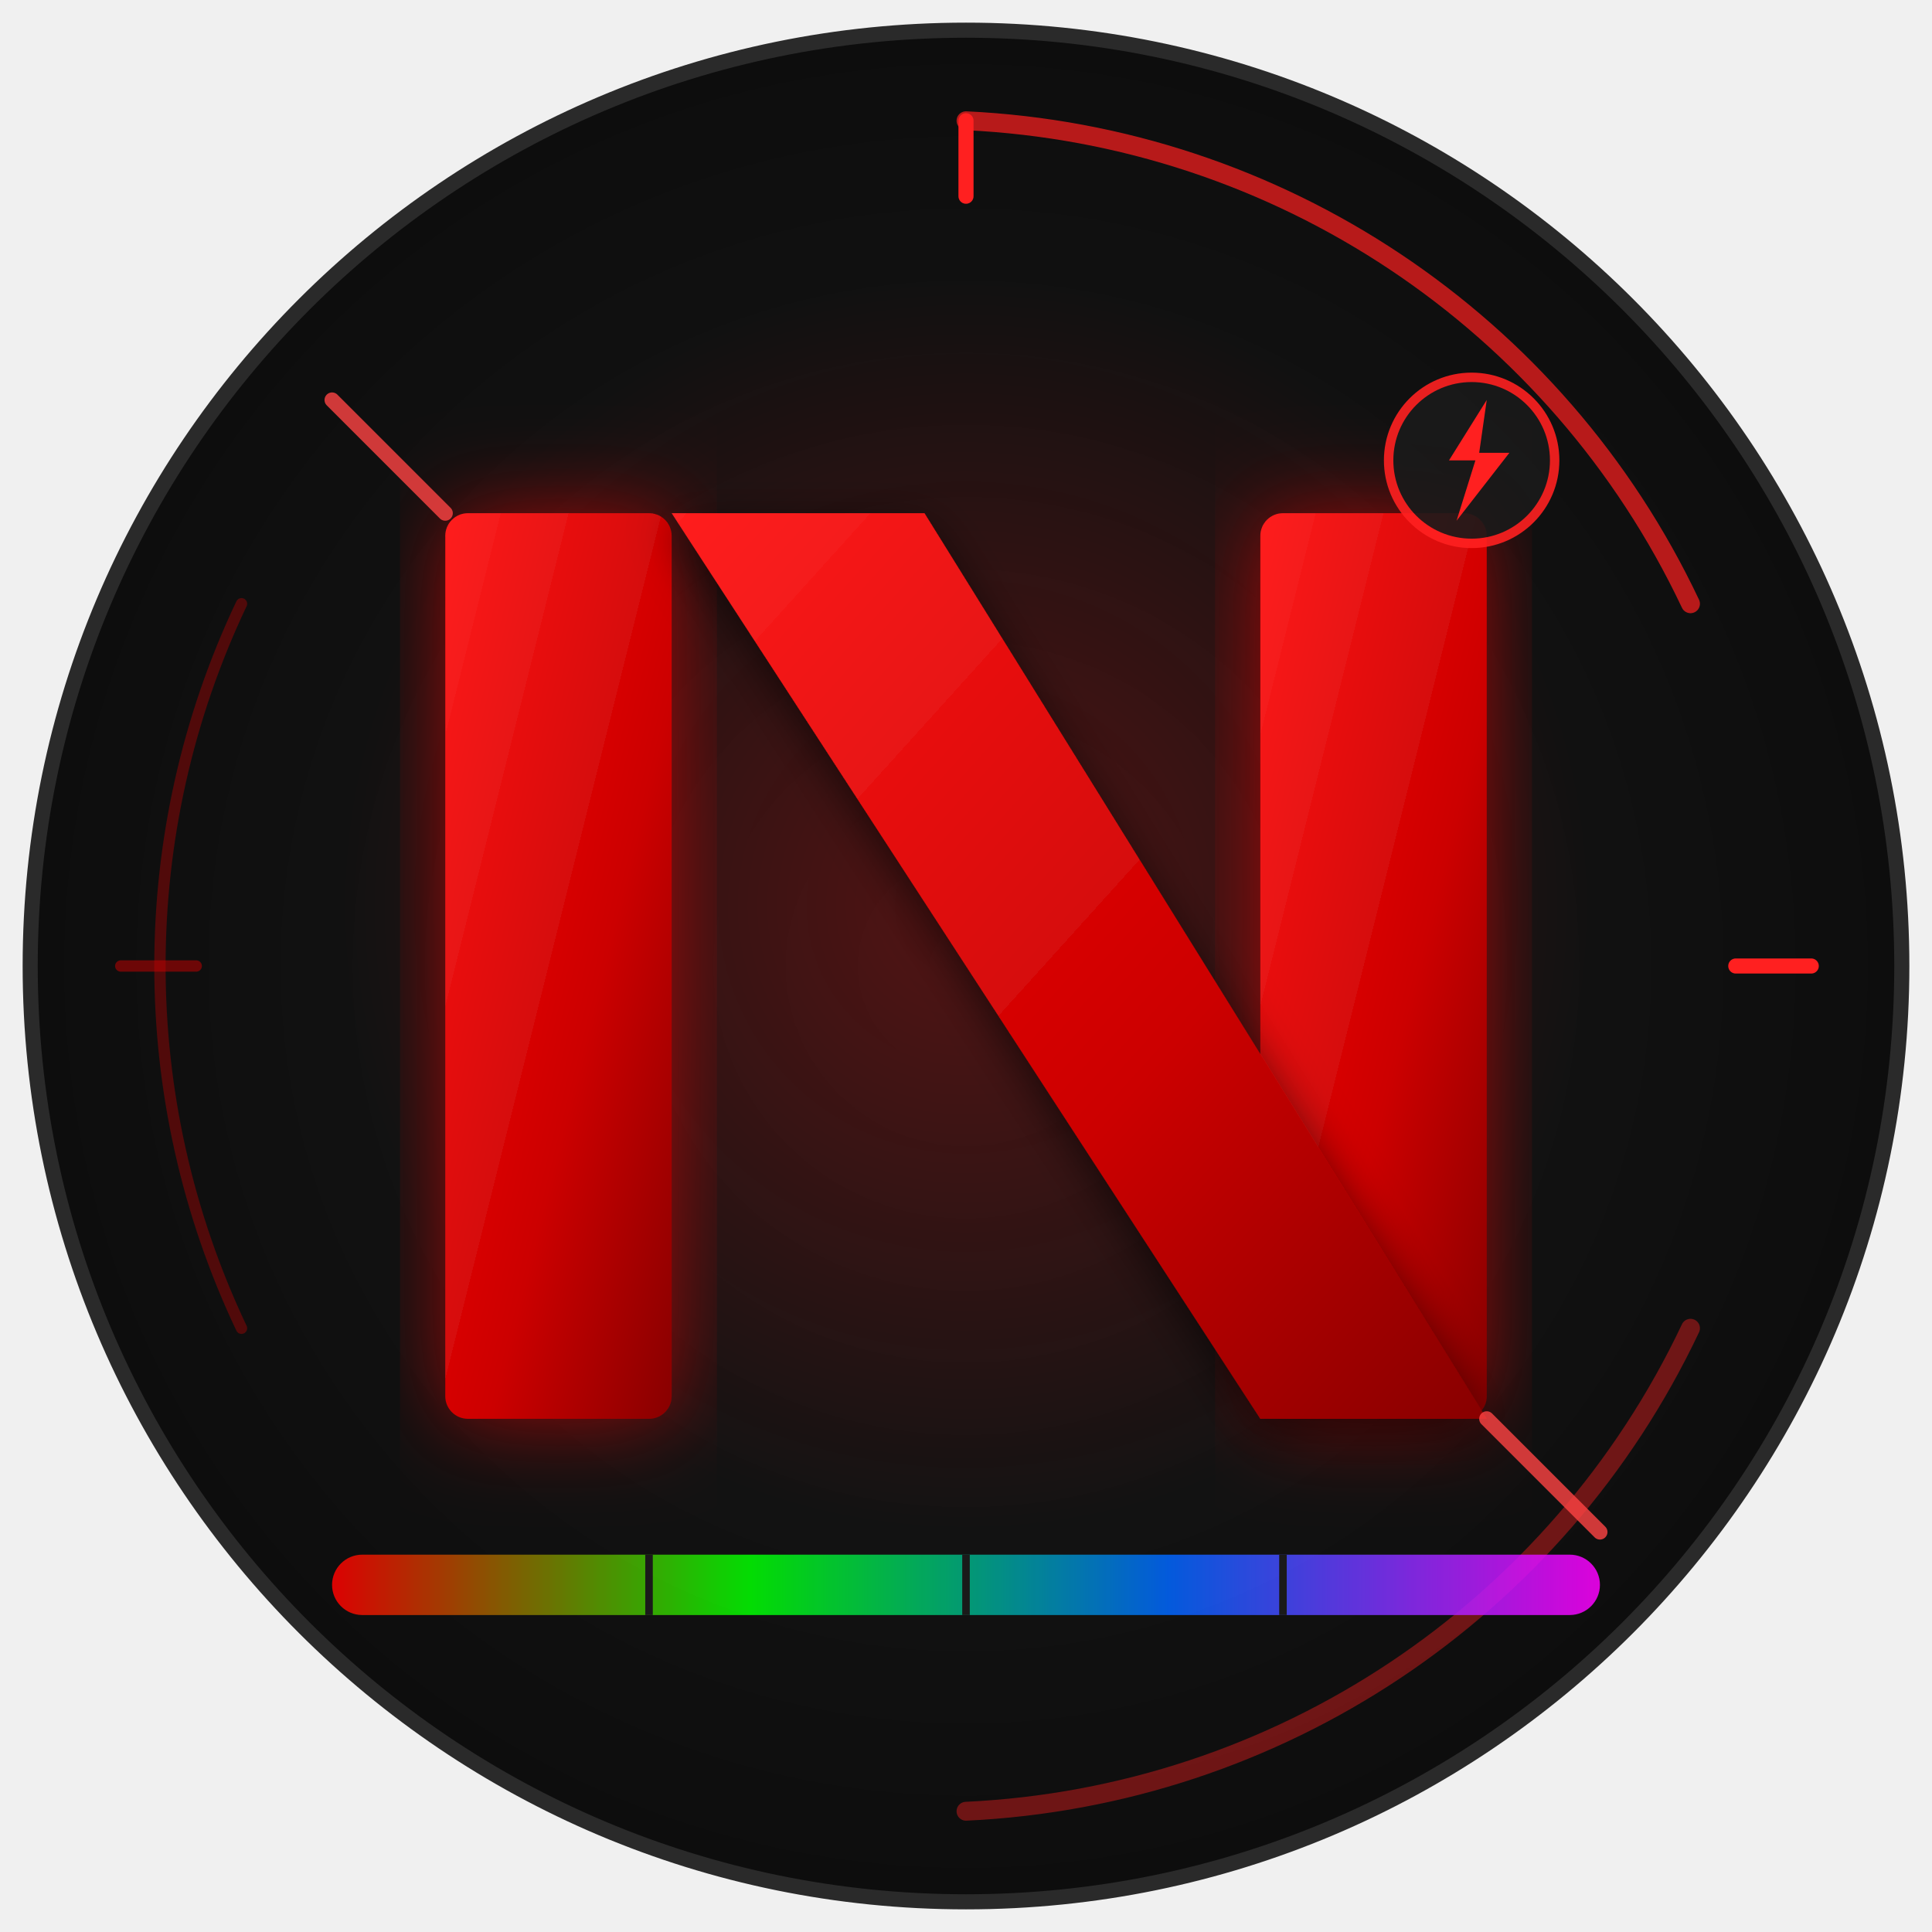
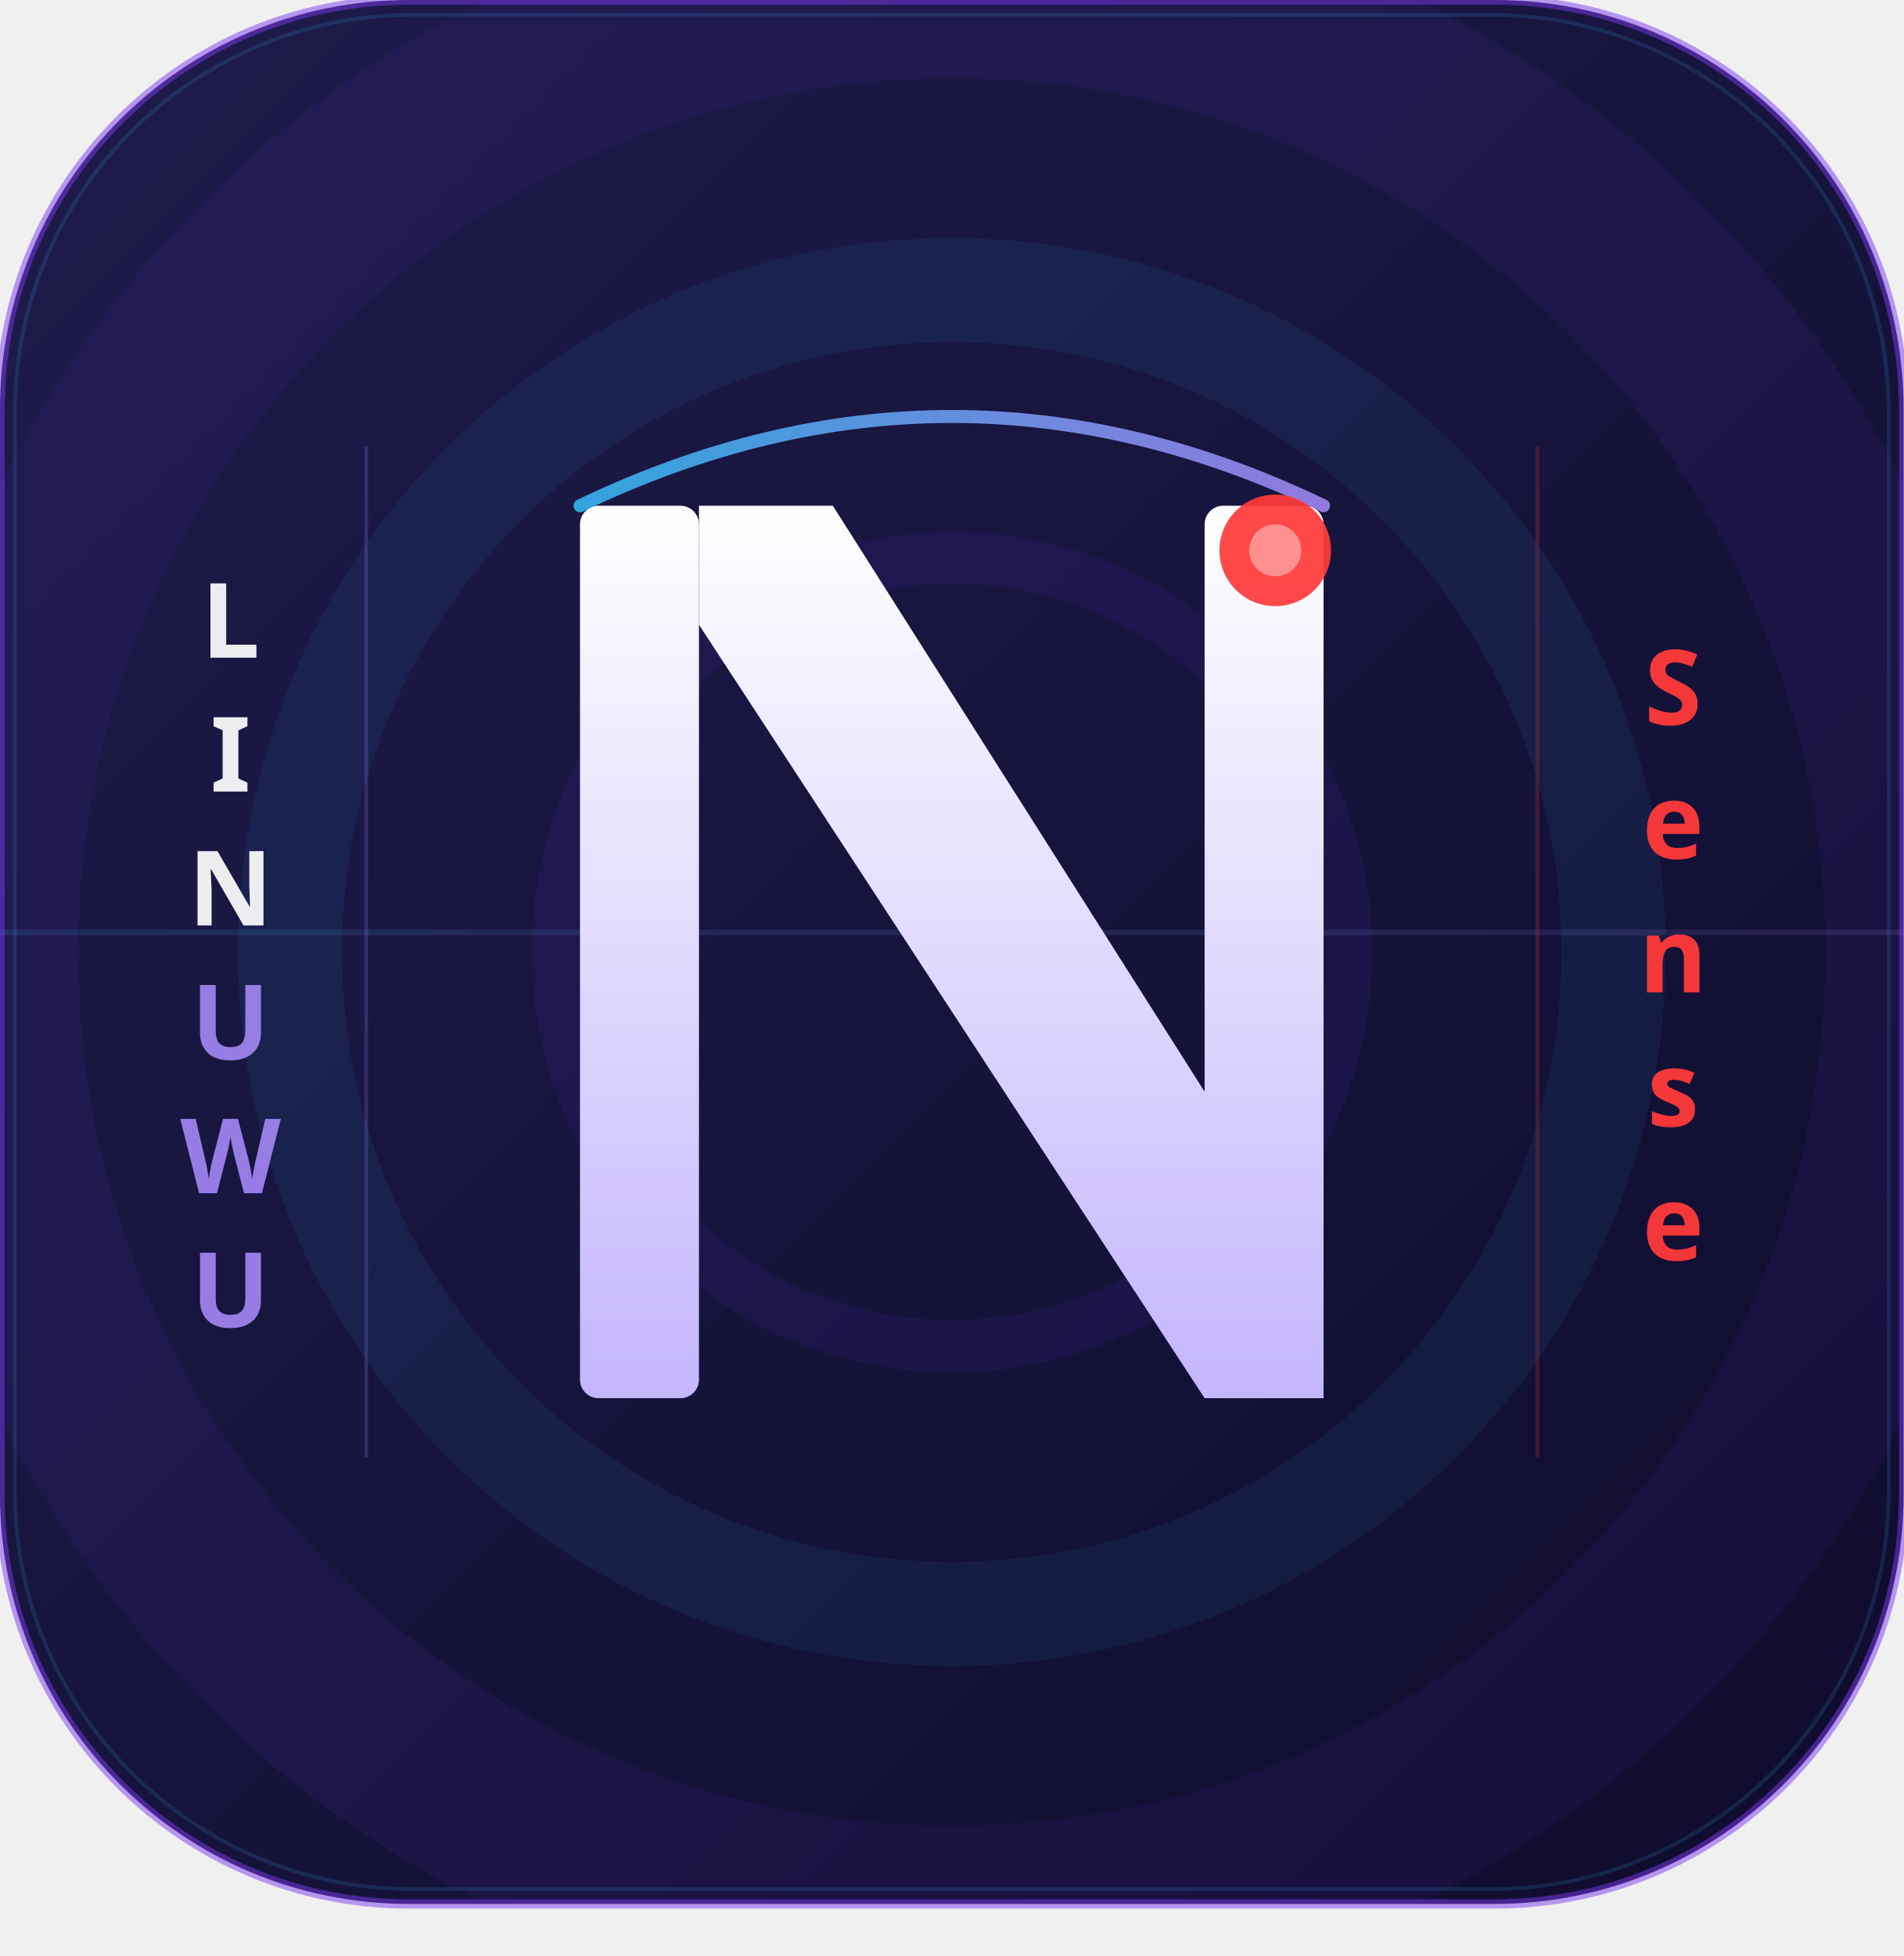
- <svg xmlns="http://www.w3.org/2000/svg" viewBox="0 0 512 512" width="512" height="512">
+ <svg xmlns="http://www.w3.org/2000/svg" viewBox="0 0 512 526" width="100%" style="max-width:320px;display:block;margin:auto">
  <defs>
-     <radialGradient id="bg" cx="50%" cy="50%" r="50%">
-       <stop offset="0%" stop-color="#1a1a1a" />
-       <stop offset="100%" stop-color="#0d0d0d" />
-     </radialGradient>
-     <linearGradient id="ngrad" x1="0%" y1="0%" x2="100%" y2="100%">
-       <stop offset="0%" stop-color="#ff2020" />
-       <stop offset="60%" stop-color="#cc0000" />
-       <stop offset="100%" stop-color="#880000" />
+     <linearGradient id="bg" x1="0" y1="0" x2="1" y2="1">
+       <stop offset="0%" stop-color="#1e1b4b" />
+       <stop offset="100%" stop-color="#0f0c2e" />
    </linearGradient>
-     <radialGradient id="glow" cx="50%" cy="48%" r="42%">
-       <stop offset="0%" stop-color="#ff0000" stop-opacity="0.25" />
-       <stop offset="100%" stop-color="#ff0000" stop-opacity="0" />
-     </radialGradient>
-     <linearGradient id="rgb" x1="0%" y1="0%" x2="100%" y2="0%">
-       <stop offset="0%" stop-color="#ff0000" />
-       <stop offset="33%" stop-color="#00ff00" />
-       <stop offset="66%" stop-color="#0066ff" />
-       <stop offset="100%" stop-color="#ff00ff" />
+     <linearGradient id="accentH" x1="0" y1="0" x2="1" y2="0">
+       <stop offset="0%" stop-color="#38bdf8" />
+       <stop offset="100%" stop-color="#a78bfa" />
    </linearGradient>
-     <filter id="shadow" x="-20%" y="-20%" width="140%" height="140%">
-       <feDropShadow dx="0" dy="0" stdDeviation="12" flood-color="#ff0000" flood-opacity="0.55" />
-     </filter>
-     <filter id="softshadow" x="-10%" y="-10%" width="120%" height="120%">
-       <feDropShadow dx="0" dy="3" stdDeviation="6" flood-color="#000" flood-opacity="0.6" />
-     </filter>
+     <linearGradient id="nGrad" x1="0" y1="0" x2="0" y2="1">
+       <stop offset="0%" stop-color="#ffffff" />
+       <stop offset="100%" stop-color="#c4b5fd" />
+     </linearGradient>
+     <clipPath id="cl">
+       <rect x="0" y="0" width="512" height="512" rx="110" />
+     </clipPath>
  </defs>
-   <circle cx="256" cy="256" r="248" fill="url(#bg)" stroke="#2a2a2a" stroke-width="4" />
-   <circle cx="256" cy="248" r="200" fill="url(#glow)" />
-   <path d="M 256 32 A 224 224 0 0 1 448 160" fill="none" stroke="#ff2020" stroke-width="5" stroke-linecap="round" opacity="0.7" />
-   <path d="M 448 352 A 224 224 0 0 1 256 480" fill="none" stroke="#ff2020" stroke-width="5" stroke-linecap="round" opacity="0.4" />
-   <path d="M 64 352 A 224 224 0 0 1 64 160" fill="none" stroke="#cc0000" stroke-width="3" stroke-linecap="round" opacity="0.35" />
-   <line x1="256" y1="32" x2="256" y2="52" stroke="#ff2020" stroke-width="4" stroke-linecap="round" />
-   <line x1="480" y1="256" x2="460" y2="256" stroke="#ff2020" stroke-width="4" stroke-linecap="round" />
-   <line x1="32" y1="256" x2="52" y2="256" stroke="#cc0000" stroke-width="3" stroke-linecap="round" opacity="0.5" />
-   <rect x="118" y="136" width="60" height="240" rx="6" fill="url(#ngrad)" filter="url(#shadow)" />
-   <rect x="334" y="136" width="60" height="240" rx="6" fill="url(#ngrad)" filter="url(#shadow)" />
-   <polygon points="178,136  245,136  394,376  334,376" fill="url(#ngrad)" filter="url(#softshadow)" />
-   <line x1="118" y1="136" x2="88" y2="106" stroke="#ff4444" stroke-width="4" stroke-linecap="round" opacity="0.8" />
-   <line x1="394" y1="376" x2="424" y2="406" stroke="#ff4444" stroke-width="4" stroke-linecap="round" opacity="0.8" />
-   <rect x="88" y="412" width="336" height="16" rx="8" fill="url(#rgb)" opacity="0.85" />
-   <line x1="172" y1="412" x2="172" y2="428" stroke="#1a1a1a" stroke-width="2" />
-   <line x1="256" y1="412" x2="256" y2="428" stroke="#1a1a1a" stroke-width="2" />
-   <line x1="340" y1="412" x2="340" y2="428" stroke="#1a1a1a" stroke-width="2" />
-   <circle cx="390" cy="122" r="22" fill="#1a1a1a" stroke="#ff2020" stroke-width="2.5" opacity="0.9" />
-   <polygon points="394,106 384,122 391,122 386,138 400,120 392,120" fill="#ff2020" />
+   <rect x="0" y="0" width="512" height="512" rx="110" fill="url(#bg)" style="stroke:none;color:rgb(0, 0, 0);stroke-width:1px;stroke-linecap:butt;stroke-linejoin:miter;opacity:1;font-family:&quot;Anthropic Sans&quot;, -apple-system, BlinkMacSystemFont, &quot;Segoe UI&quot;, sans-serif;font-size:16px;font-weight:400;text-anchor:start;dominant-baseline:auto" />
+   <g clip-path="url(#cl)" style="fill:rgb(0, 0, 0);stroke:none;color:rgb(0, 0, 0);stroke-width:1px;stroke-linecap:butt;stroke-linejoin:miter;opacity:1;font-family:&quot;Anthropic Sans&quot;, -apple-system, BlinkMacSystemFont, &quot;Segoe UI&quot;, sans-serif;font-size:16px;font-weight:400;text-anchor:start;dominant-baseline:auto">
+     <circle cx="256" cy="256" r="260" fill="none" stroke="#7c3aed" stroke-width="50" stroke-opacity="0.07" style="fill:none;stroke:rgb(124, 58, 237);color:rgb(0, 0, 0);stroke-width:50px;stroke-linecap:butt;stroke-linejoin:miter;opacity:1;font-family:&quot;Anthropic Sans&quot;, -apple-system, BlinkMacSystemFont, &quot;Segoe UI&quot;, sans-serif;font-size:16px;font-weight:400;text-anchor:start;dominant-baseline:auto" />
+     <circle cx="256" cy="256" r="178" fill="none" stroke="#38bdf8" stroke-width="28" stroke-opacity="0.07" style="fill:none;stroke:rgb(56, 189, 248);color:rgb(0, 0, 0);stroke-width:28px;stroke-linecap:butt;stroke-linejoin:miter;opacity:1;font-family:&quot;Anthropic Sans&quot;, -apple-system, BlinkMacSystemFont, &quot;Segoe UI&quot;, sans-serif;font-size:16px;font-weight:400;text-anchor:start;dominant-baseline:auto" />
+     <circle cx="256" cy="256" r="106" fill="none" stroke="#7c3aed" stroke-width="14" stroke-opacity="0.08" style="fill:none;stroke:rgb(124, 58, 237);color:rgb(0, 0, 0);stroke-width:14px;stroke-linecap:butt;stroke-linejoin:miter;opacity:1;font-family:&quot;Anthropic Sans&quot;, -apple-system, BlinkMacSystemFont, &quot;Segoe UI&quot;, sans-serif;font-size:16px;font-weight:400;text-anchor:start;dominant-baseline:auto" />
+     <rect x="0" y="250" width="512" height="1.5" fill="url(#accentH)" fill-opacity="0.13" style="stroke:none;color:rgb(0, 0, 0);stroke-width:1px;stroke-linecap:butt;stroke-linejoin:miter;opacity:1;font-family:&quot;Anthropic Sans&quot;, -apple-system, BlinkMacSystemFont, &quot;Segoe UI&quot;, sans-serif;font-size:16px;font-weight:400;text-anchor:start;dominant-baseline:auto" />
+   </g>
+   <rect x="156" y="136" width="32" height="240" rx="5" fill="url(#nGrad)" style="stroke:none;color:rgb(0, 0, 0);stroke-width:1px;stroke-linecap:butt;stroke-linejoin:miter;opacity:1;font-family:&quot;Anthropic Sans&quot;, -apple-system, BlinkMacSystemFont, &quot;Segoe UI&quot;, sans-serif;font-size:16px;font-weight:400;text-anchor:start;dominant-baseline:auto" />
+   <rect x="324" y="136" width="32" height="240" rx="5" fill="url(#nGrad)" style="stroke:none;color:rgb(0, 0, 0);stroke-width:1px;stroke-linecap:butt;stroke-linejoin:miter;opacity:1;font-family:&quot;Anthropic Sans&quot;, -apple-system, BlinkMacSystemFont, &quot;Segoe UI&quot;, sans-serif;font-size:16px;font-weight:400;text-anchor:start;dominant-baseline:auto" />
+   <polygon points="188,136 224,136 356,344 356,376 324,376 188,168" fill="url(#nGrad)" style="stroke:none;color:rgb(0, 0, 0);stroke-width:1px;stroke-linecap:butt;stroke-linejoin:miter;opacity:1;font-family:&quot;Anthropic Sans&quot;, -apple-system, BlinkMacSystemFont, &quot;Segoe UI&quot;, sans-serif;font-size:16px;font-weight:400;text-anchor:start;dominant-baseline:auto" />
+   <path d="M 156 136 Q 256 88 356 136" fill="none" stroke="url(#accentH)" stroke-width="3.5" stroke-opacity="0.85" stroke-linecap="round" style="fill:none;color:rgb(0, 0, 0);stroke-width:3.5px;stroke-linecap:round;stroke-linejoin:miter;opacity:1;font-family:&quot;Anthropic Sans&quot;, -apple-system, BlinkMacSystemFont, &quot;Segoe UI&quot;, sans-serif;font-size:16px;font-weight:400;text-anchor:start;dominant-baseline:auto" />
+   <circle cx="343" cy="148" r="15" fill="#ff3a3a" fill-opacity="0.92" style="fill:rgb(255, 58, 58);stroke:none;color:rgb(0, 0, 0);stroke-width:1px;stroke-linecap:butt;stroke-linejoin:miter;opacity:1;font-family:&quot;Anthropic Sans&quot;, -apple-system, BlinkMacSystemFont, &quot;Segoe UI&quot;, sans-serif;font-size:16px;font-weight:400;text-anchor:start;dominant-baseline:auto" />
+   <circle cx="343" cy="148" r="7" fill="#ff9090" style="fill:rgb(255, 144, 144);stroke:none;color:rgb(0, 0, 0);stroke-width:1px;stroke-linecap:butt;stroke-linejoin:miter;opacity:1;font-family:&quot;Anthropic Sans&quot;, -apple-system, BlinkMacSystemFont, &quot;Segoe UI&quot;, sans-serif;font-size:16px;font-weight:400;text-anchor:start;dominant-baseline:auto" />
+   <text x="62" y="166" text-anchor="middle" dominant-baseline="central" font-family="-apple-system,'Noto Sans',sans-serif" font-size="28" font-weight="700" fill="#ffffff" fill-opacity="0.92" style="fill:rgb(255, 255, 255);stroke:none;color:rgb(0, 0, 0);stroke-width:1px;stroke-linecap:butt;stroke-linejoin:miter;opacity:1;font-family:-apple-system, &quot;Noto Sans&quot;, sans-serif;font-size:28px;font-weight:700;text-anchor:middle;dominant-baseline:central">L</text>
+   <text x="62" y="202" text-anchor="middle" dominant-baseline="central" font-family="-apple-system,'Noto Sans',sans-serif" font-size="28" font-weight="700" fill="#ffffff" fill-opacity="0.92" style="fill:rgb(255, 255, 255);stroke:none;color:rgb(0, 0, 0);stroke-width:1px;stroke-linecap:butt;stroke-linejoin:miter;opacity:1;font-family:-apple-system, &quot;Noto Sans&quot;, sans-serif;font-size:28px;font-weight:700;text-anchor:middle;dominant-baseline:central">I</text>
+   <text x="62" y="238" text-anchor="middle" dominant-baseline="central" font-family="-apple-system,'Noto Sans',sans-serif" font-size="28" font-weight="700" fill="#ffffff" fill-opacity="0.92" style="fill:rgb(255, 255, 255);stroke:none;color:rgb(0, 0, 0);stroke-width:1px;stroke-linecap:butt;stroke-linejoin:miter;opacity:1;font-family:-apple-system, &quot;Noto Sans&quot;, sans-serif;font-size:28px;font-weight:700;text-anchor:middle;dominant-baseline:central">N</text>
+   <text x="62" y="274" text-anchor="middle" dominant-baseline="central" font-family="-apple-system,'Noto Sans',sans-serif" font-size="28" font-weight="700" fill="#a78bfa" fill-opacity="0.88" style="fill:rgb(167, 139, 250);stroke:none;color:rgb(0, 0, 0);stroke-width:1px;stroke-linecap:butt;stroke-linejoin:miter;opacity:1;font-family:-apple-system, &quot;Noto Sans&quot;, sans-serif;font-size:28px;font-weight:700;text-anchor:middle;dominant-baseline:central">U</text>
+   <text x="62" y="310" text-anchor="middle" dominant-baseline="central" font-family="-apple-system,'Noto Sans',sans-serif" font-size="28" font-weight="700" fill="#a78bfa" fill-opacity="0.88" style="fill:rgb(167, 139, 250);stroke:none;color:rgb(0, 0, 0);stroke-width:1px;stroke-linecap:butt;stroke-linejoin:miter;opacity:1;font-family:-apple-system, &quot;Noto Sans&quot;, sans-serif;font-size:28px;font-weight:700;text-anchor:middle;dominant-baseline:central">W</text>
+   <text x="62" y="346" text-anchor="middle" dominant-baseline="central" font-family="-apple-system,'Noto Sans',sans-serif" font-size="28" font-weight="700" fill="#a78bfa" fill-opacity="0.88" style="fill:rgb(167, 139, 250);stroke:none;color:rgb(0, 0, 0);stroke-width:1px;stroke-linecap:butt;stroke-linejoin:miter;opacity:1;font-family:-apple-system, &quot;Noto Sans&quot;, sans-serif;font-size:28px;font-weight:700;text-anchor:middle;dominant-baseline:central">U</text>
+   <rect x="98" y="120" width="1" height="272" fill="#a78bfa" fill-opacity="0.2" style="fill:rgb(167, 139, 250);stroke:none;color:rgb(0, 0, 0);stroke-width:1px;stroke-linecap:butt;stroke-linejoin:miter;opacity:1;font-family:&quot;Anthropic Sans&quot;, -apple-system, BlinkMacSystemFont, &quot;Segoe UI&quot;, sans-serif;font-size:16px;font-weight:400;text-anchor:start;dominant-baseline:auto" />
+   <text x="450" y="184" text-anchor="middle" dominant-baseline="central" font-family="-apple-system,'Noto Sans',sans-serif" font-size="28" font-weight="700" fill="#ff3a3a" fill-opacity="0.95" style="fill:rgb(255, 58, 58);stroke:none;color:rgb(0, 0, 0);stroke-width:1px;stroke-linecap:butt;stroke-linejoin:miter;opacity:1;font-family:-apple-system, &quot;Noto Sans&quot;, sans-serif;font-size:28px;font-weight:700;text-anchor:middle;dominant-baseline:central">S</text>
+   <text x="450" y="220" text-anchor="middle" dominant-baseline="central" font-family="-apple-system,'Noto Sans',sans-serif" font-size="28" font-weight="700" fill="#ff3a3a" fill-opacity="0.95" style="fill:rgb(255, 58, 58);stroke:none;color:rgb(0, 0, 0);stroke-width:1px;stroke-linecap:butt;stroke-linejoin:miter;opacity:1;font-family:-apple-system, &quot;Noto Sans&quot;, sans-serif;font-size:28px;font-weight:700;text-anchor:middle;dominant-baseline:central">e</text>
+   <text x="450" y="256" text-anchor="middle" dominant-baseline="central" font-family="-apple-system,'Noto Sans',sans-serif" font-size="28" font-weight="700" fill="#ff3a3a" fill-opacity="0.95" style="fill:rgb(255, 58, 58);stroke:none;color:rgb(0, 0, 0);stroke-width:1px;stroke-linecap:butt;stroke-linejoin:miter;opacity:1;font-family:-apple-system, &quot;Noto Sans&quot;, sans-serif;font-size:28px;font-weight:700;text-anchor:middle;dominant-baseline:central">n</text>
+   <text x="450" y="292" text-anchor="middle" dominant-baseline="central" font-family="-apple-system,'Noto Sans',sans-serif" font-size="28" font-weight="700" fill="#ff3a3a" fill-opacity="0.95" style="fill:rgb(255, 58, 58);stroke:none;color:rgb(0, 0, 0);stroke-width:1px;stroke-linecap:butt;stroke-linejoin:miter;opacity:1;font-family:-apple-system, &quot;Noto Sans&quot;, sans-serif;font-size:28px;font-weight:700;text-anchor:middle;dominant-baseline:central">s</text>
+   <text x="450" y="328" text-anchor="middle" dominant-baseline="central" font-family="-apple-system,'Noto Sans',sans-serif" font-size="28" font-weight="700" fill="#ff3a3a" fill-opacity="0.95" style="fill:rgb(255, 58, 58);stroke:none;color:rgb(0, 0, 0);stroke-width:1px;stroke-linecap:butt;stroke-linejoin:miter;opacity:1;font-family:-apple-system, &quot;Noto Sans&quot;, sans-serif;font-size:28px;font-weight:700;text-anchor:middle;dominant-baseline:central">e</text>
+   <rect x="413" y="120" width="1" height="272" fill="#ff3a3a" fill-opacity="0.2" style="fill:rgb(255, 58, 58);stroke:none;color:rgb(0, 0, 0);stroke-width:1px;stroke-linecap:butt;stroke-linejoin:miter;opacity:1;font-family:&quot;Anthropic Sans&quot;, -apple-system, BlinkMacSystemFont, &quot;Segoe UI&quot;, sans-serif;font-size:16px;font-weight:400;text-anchor:start;dominant-baseline:auto" />
+   <rect x="0" y="0" width="512" height="512" rx="110" fill="none" stroke="#7c3aed" stroke-width="2.5" stroke-opacity="0.5" style="fill:none;stroke:rgb(124, 58, 237);color:rgb(0, 0, 0);stroke-width:2.5px;stroke-linecap:butt;stroke-linejoin:miter;opacity:1;font-family:&quot;Anthropic Sans&quot;, -apple-system, BlinkMacSystemFont, &quot;Segoe UI&quot;, sans-serif;font-size:16px;font-weight:400;text-anchor:start;dominant-baseline:auto" />
+   <rect x="4" y="4" width="504" height="504" rx="107" fill="none" stroke="#38bdf8" stroke-width="1" stroke-opacity="0.14" style="fill:none;stroke:rgb(56, 189, 248);color:rgb(0, 0, 0);stroke-width:1px;stroke-linecap:butt;stroke-linejoin:miter;opacity:1;font-family:&quot;Anthropic Sans&quot;, -apple-system, BlinkMacSystemFont, &quot;Segoe UI&quot;, sans-serif;font-size:16px;font-weight:400;text-anchor:start;dominant-baseline:auto" />
</svg>
